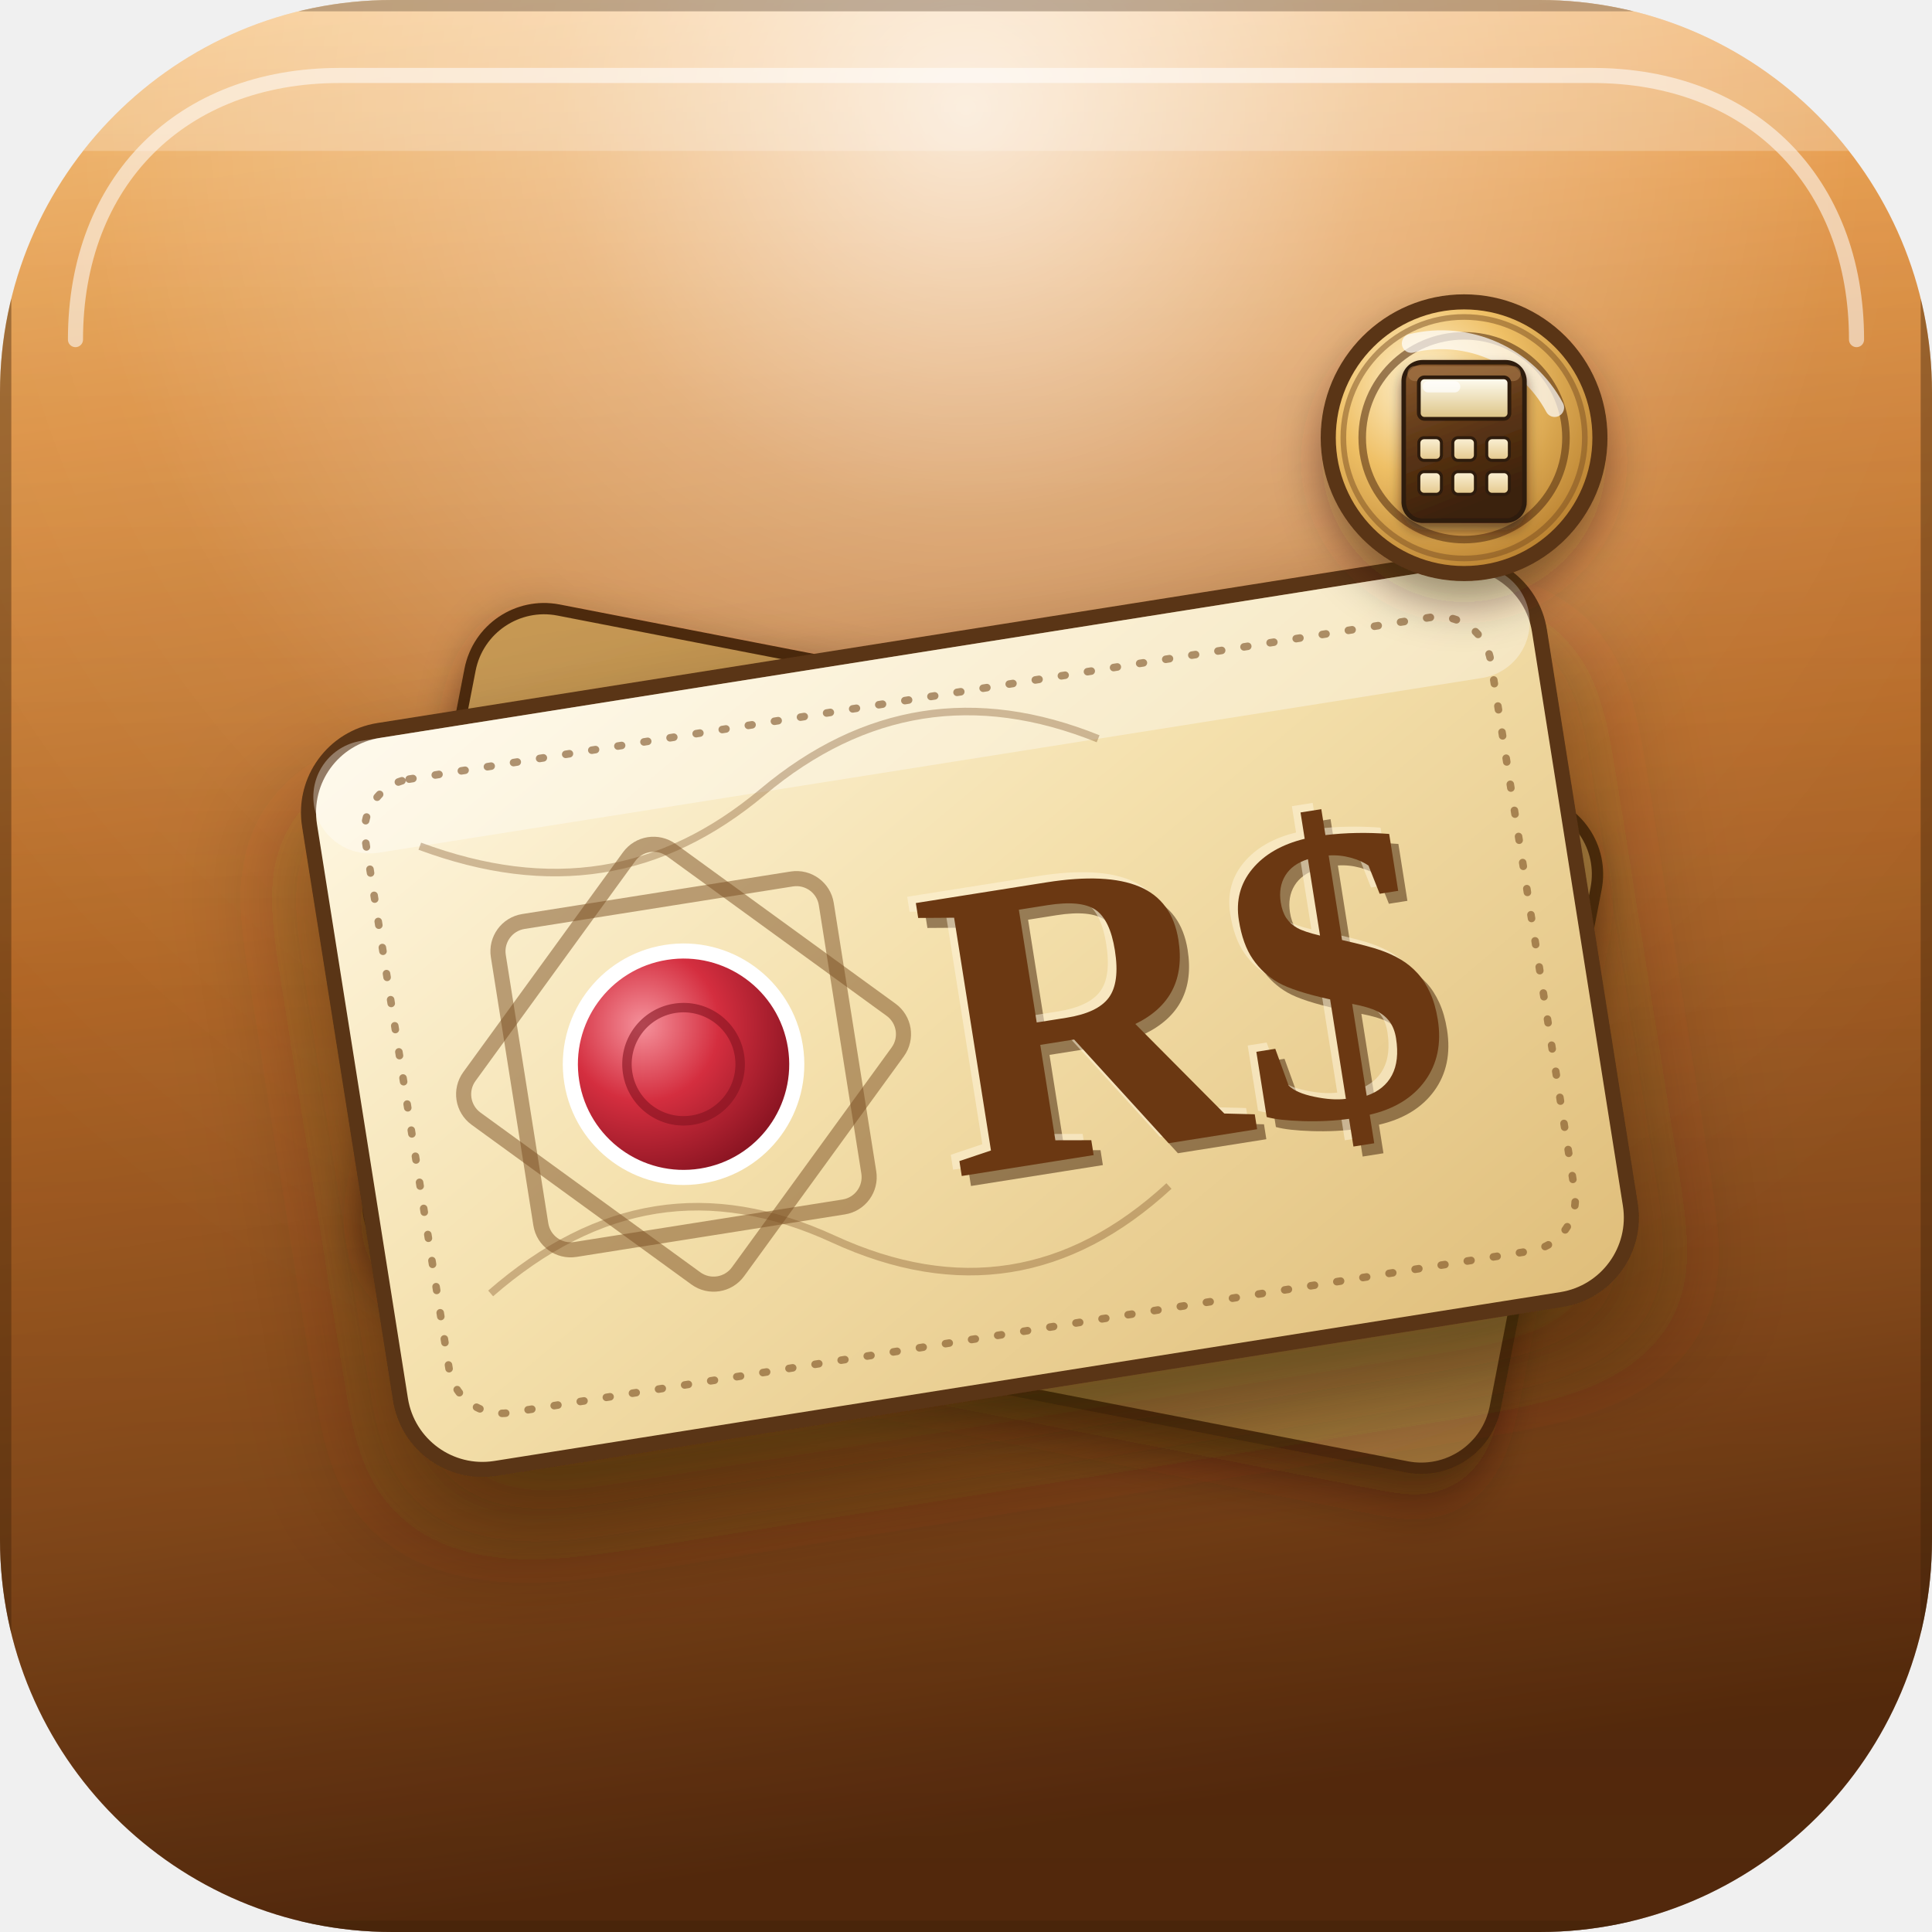
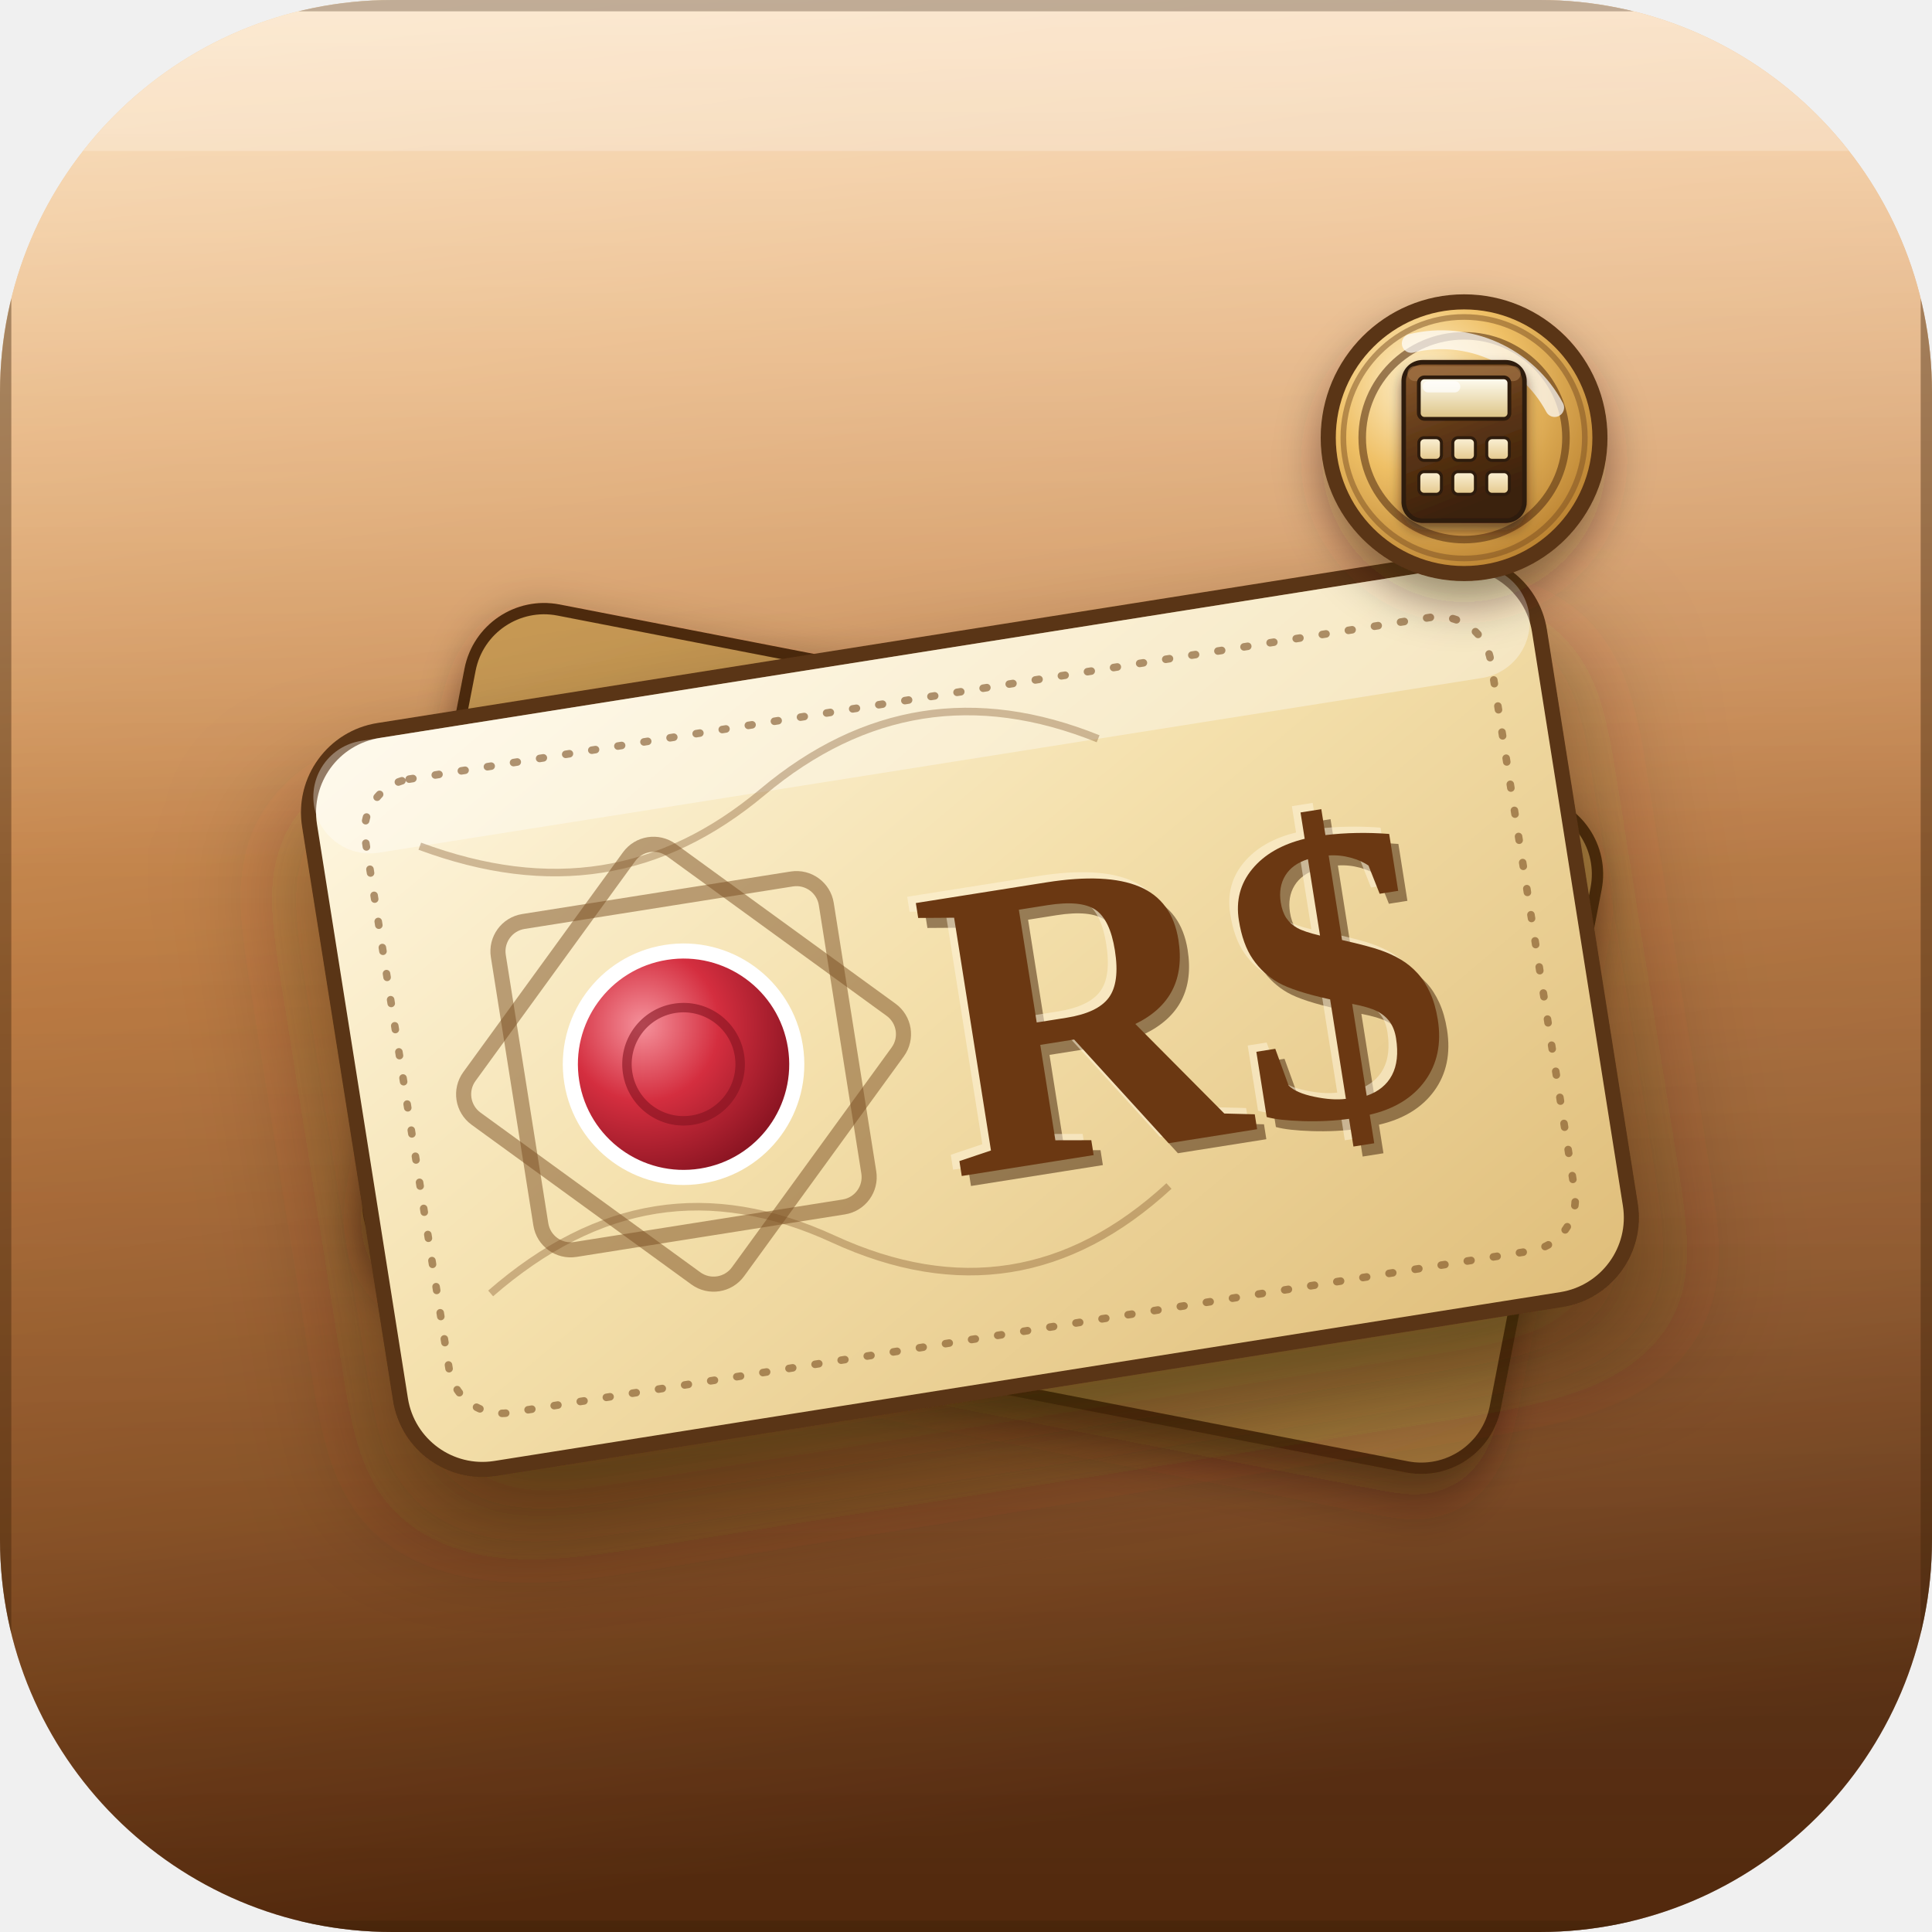
<svg xmlns="http://www.w3.org/2000/svg" width="512" height="512" viewBox="0 0 512 512">
  <defs>
    <linearGradient id="bg" x1="0" y1="0" x2="0.15" y2="1">
      <stop offset="0%" stop-color="#F7C077" />
      <stop offset="22%" stop-color="#EA9D4B" />
      <stop offset="50%" stop-color="#C9752B" />
      <stop offset="78%" stop-color="#9A5620" />
      <stop offset="100%" stop-color="#5E2E0E" />
    </linearGradient>
-     <radialGradient id="gloss" cx="50%" cy="6%" r="70%">
-       <stop offset="0%" stop-color="#FFFFFF" stop-opacity="0.75" />
-       <stop offset="30%" stop-color="#FFFFFF" stop-opacity="0.32" />
-       <stop offset="65%" stop-color="#FFFFFF" stop-opacity="0.05" />
+     <linearGradient id="gloss" x1="0" y1="0" x2="0" y2="1">
+       <stop offset="0%" stop-color="#FFFFFF" stop-opacity="0.6" />
+       <stop offset="45%" stop-color="#FFFFFF" stop-opacity="0.16" />
      <stop offset="100%" stop-color="#FFFFFF" stop-opacity="0" />
-     </radialGradient>
+     </linearGradient>
    <linearGradient id="bottomShade" x1="0" y1="0" x2="0" y2="1">
      <stop offset="0%" stop-color="#3A1D08" stop-opacity="0" />
      <stop offset="100%" stop-color="#3A1D08" stop-opacity="0.35" />
    </linearGradient>
    <linearGradient id="bill" x1="0" y1="0" x2="1" y2="1">
      <stop offset="0%" stop-color="#FFF8E4" />
      <stop offset="45%" stop-color="#F4E0AC" />
      <stop offset="100%" stop-color="#DFBD79" />
    </linearGradient>
    <linearGradient id="billBack" x1="0" y1="0" x2="1" y2="1">
      <stop offset="0%" stop-color="#C89A54" />
      <stop offset="100%" stop-color="#9C7038" />
    </linearGradient>
    <radialGradient id="coin" cx="35%" cy="30%" r="75%">
      <stop offset="0%" stop-color="#FFF3D2" />
      <stop offset="45%" stop-color="#EFC066" />
      <stop offset="100%" stop-color="#B87F2E" />
    </radialGradient>
    <radialGradient id="seal" cx="35%" cy="30%" r="75%">
      <stop offset="0%" stop-color="#F5919B" />
      <stop offset="45%" stop-color="#D42E3F" />
      <stop offset="100%" stop-color="#83121F" />
    </radialGradient>
    <linearGradient id="calcBody" x1="0" y1="0" x2="0.3" y2="1">
      <stop offset="0%" stop-color="#8A5A2E" />
      <stop offset="55%" stop-color="#5A3414" />
      <stop offset="100%" stop-color="#3A2009" />
    </linearGradient>
    <linearGradient id="calcScreen" x1="0" y1="0" x2="0" y2="1">
      <stop offset="0%" stop-color="#FFFDF3" />
      <stop offset="100%" stop-color="#DCC384" />
    </linearGradient>
    <linearGradient id="calcKey" x1="0" y1="0" x2="0" y2="1">
      <stop offset="0%" stop-color="#FBF1D6" />
      <stop offset="100%" stop-color="#E4C88C" />
    </linearGradient>
    <filter id="dropTiny" x="-80%" y="-80%" width="260%" height="260%">
      <feDropShadow dx="0" dy="2" stdDeviation="1.6" flood-color="#2A1608" flood-opacity="0.55" />
    </filter>
    <filter id="dropBig" x="-50%" y="-50%" width="200%" height="200%">
      <feDropShadow dx="0" dy="16" stdDeviation="16" flood-color="#301A06" flood-opacity="0.5" />
    </filter>
    <filter id="dropSmall" x="-50%" y="-50%" width="200%" height="200%">
      <feDropShadow dx="0" dy="6" stdDeviation="6" flood-color="#301A06" flood-opacity="0.45" />
    </filter>
    <clipPath id="roundClip">
      <rect x="0" y="0" width="512" height="512" rx="104" />
    </clipPath>
  </defs>
  <g clip-path="url(#roundClip)">
    <rect x="0" y="0" width="512" height="512" fill="url(#bg)" />
    <rect x="0" y="0" width="512" height="512" fill="url(#bottomShade)" />
    <rect x="0" y="0" width="512" height="512" fill="url(#gloss)" />
-     <path d="M20 90 C 20 48 48 20 90 20 L 422 20 C 464 20 492 48 492 90" fill="none" stroke="#FFFFFF" stroke-opacity="0.55" stroke-width="4" stroke-linecap="round" />
    <rect x="0" y="0" width="512" height="512" fill="none" stroke="#3E2109" stroke-opacity="0.4" stroke-width="6" />
  </g>
  <g filter="url(#dropSmall)" transform="rotate(11 256 256)">
    <rect x="112" y="184" width="304" height="180" rx="20" fill="url(#billBack)" stroke="#4E2C0E" stroke-width="3" />
  </g>
  <g filter="url(#dropBig)" transform="rotate(-9 256 256)">
    <rect x="90" y="170" width="330" height="198" rx="22" fill="url(#bill)" stroke="#5A3414" stroke-width="4" />
    <rect x="92" y="172" width="326" height="30" rx="15" fill="#FFFFFF" opacity="0.35" />
  </g>
  <g transform="rotate(-9 256 256)">
    <rect x="104" y="184" width="302" height="170" rx="14" fill="none" stroke="#7A4E22" stroke-width="2" opacity="0.6" stroke-dasharray="1 6" stroke-linecap="round" />
    <path d="M118 322 C 150 302, 180 302, 210 322 S 270 342, 300 322" fill="none" stroke="#7A4E22" stroke-width="2" opacity="0.35" />
    <path d="M118 202 C 150 220, 180 220, 210 202 S 270 184, 300 202" fill="none" stroke="#7A4E22" stroke-width="2" opacity="0.35" />
    <g transform="translate(178 270)">
      <rect x="-44" y="-44" width="88" height="88" rx="8" fill="none" stroke="#7A4E22" stroke-width="4" opacity="0.5" transform="rotate(45)" />
      <rect x="-44" y="-44" width="88" height="88" rx="8" fill="none" stroke="#7A4E22" stroke-width="4" opacity="0.5" />
      <circle r="30" fill="url(#seal)" stroke="#FFFFFF" stroke-width="4" />
      <circle r="15" fill="none" stroke="#83121F" stroke-width="2.5" opacity="0.6" />
    </g>
    <text x="312" y="273" font-family="Georgia, 'Times New Roman', serif" font-size="112" font-weight="700" text-anchor="middle" dominant-baseline="central" transform="translate(2 3)" fill="#4A2A0F" opacity="0.55">R$</text>
    <text x="312" y="273" font-family="Georgia, 'Times New Roman', serif" font-size="112" font-weight="700" text-anchor="middle" dominant-baseline="central" transform="translate(-2 -2)" fill="#FFF6DE" opacity="0.5">R$</text>
    <text x="312" y="273" font-family="Georgia, 'Times New Roman', serif" font-size="112" font-weight="700" text-anchor="middle" dominant-baseline="central" fill="#6B3812">R$</text>
  </g>
  <g filter="url(#dropSmall)" transform="translate(388 116)">
    <circle r="36" fill="url(#coin)" stroke="#5A3414" stroke-width="4" />
    <circle r="32" fill="none" stroke="#7A4E22" stroke-width="1.5" opacity="0.5" />
    <circle r="27" fill="none" stroke="#5A3414" stroke-width="2" opacity="0.6" />
    <path d="M-14 -25 A 34 34 0 0 1 24 -8" fill="none" stroke="#FFFFFF" stroke-width="5" opacity="0.7" stroke-linecap="round" />
    <g transform="translate(0 1)" filter="url(#dropTiny)">
      <rect x="-16" y="-21" width="32" height="42" rx="5" fill="url(#calcBody)" stroke="#2E1A08" stroke-width="1.2" />
      <rect x="-15" y="-20" width="30" height="4" rx="2" fill="#A8794A" opacity="0.6" />
      <rect x="-12" y="-17" width="24" height="11" rx="1.5" fill="url(#calcScreen)" stroke="#2E1A08" stroke-width="1" />
      <rect x="-11" y="-16" width="10" height="3" rx="1.5" fill="#FFFFFF" opacity="0.7" />
      <rect x="-12" y="-1" width="6" height="6" rx="1.4" fill="url(#calcKey)" stroke="#2E1A08" stroke-width="0.8" />
      <rect x="-3" y="-1" width="6" height="6" rx="1.4" fill="url(#calcKey)" stroke="#2E1A08" stroke-width="0.8" />
      <rect x="6" y="-1" width="6" height="6" rx="1.4" fill="url(#calcKey)" stroke="#2E1A08" stroke-width="0.8" />
      <rect x="-12" y="8" width="6" height="6" rx="1.4" fill="url(#calcKey)" stroke="#2E1A08" stroke-width="0.8" />
      <rect x="-3" y="8" width="6" height="6" rx="1.4" fill="url(#calcKey)" stroke="#2E1A08" stroke-width="0.8" />
      <rect x="6" y="8" width="6" height="6" rx="1.4" fill="url(#calcKey)" stroke="#2E1A08" stroke-width="0.8" />
    </g>
  </g>
  <g clip-path="url(#roundClip)">
    <rect x="0" y="0" width="512" height="40" fill="#FFFFFF" opacity="0.22" />
  </g>
</svg>
